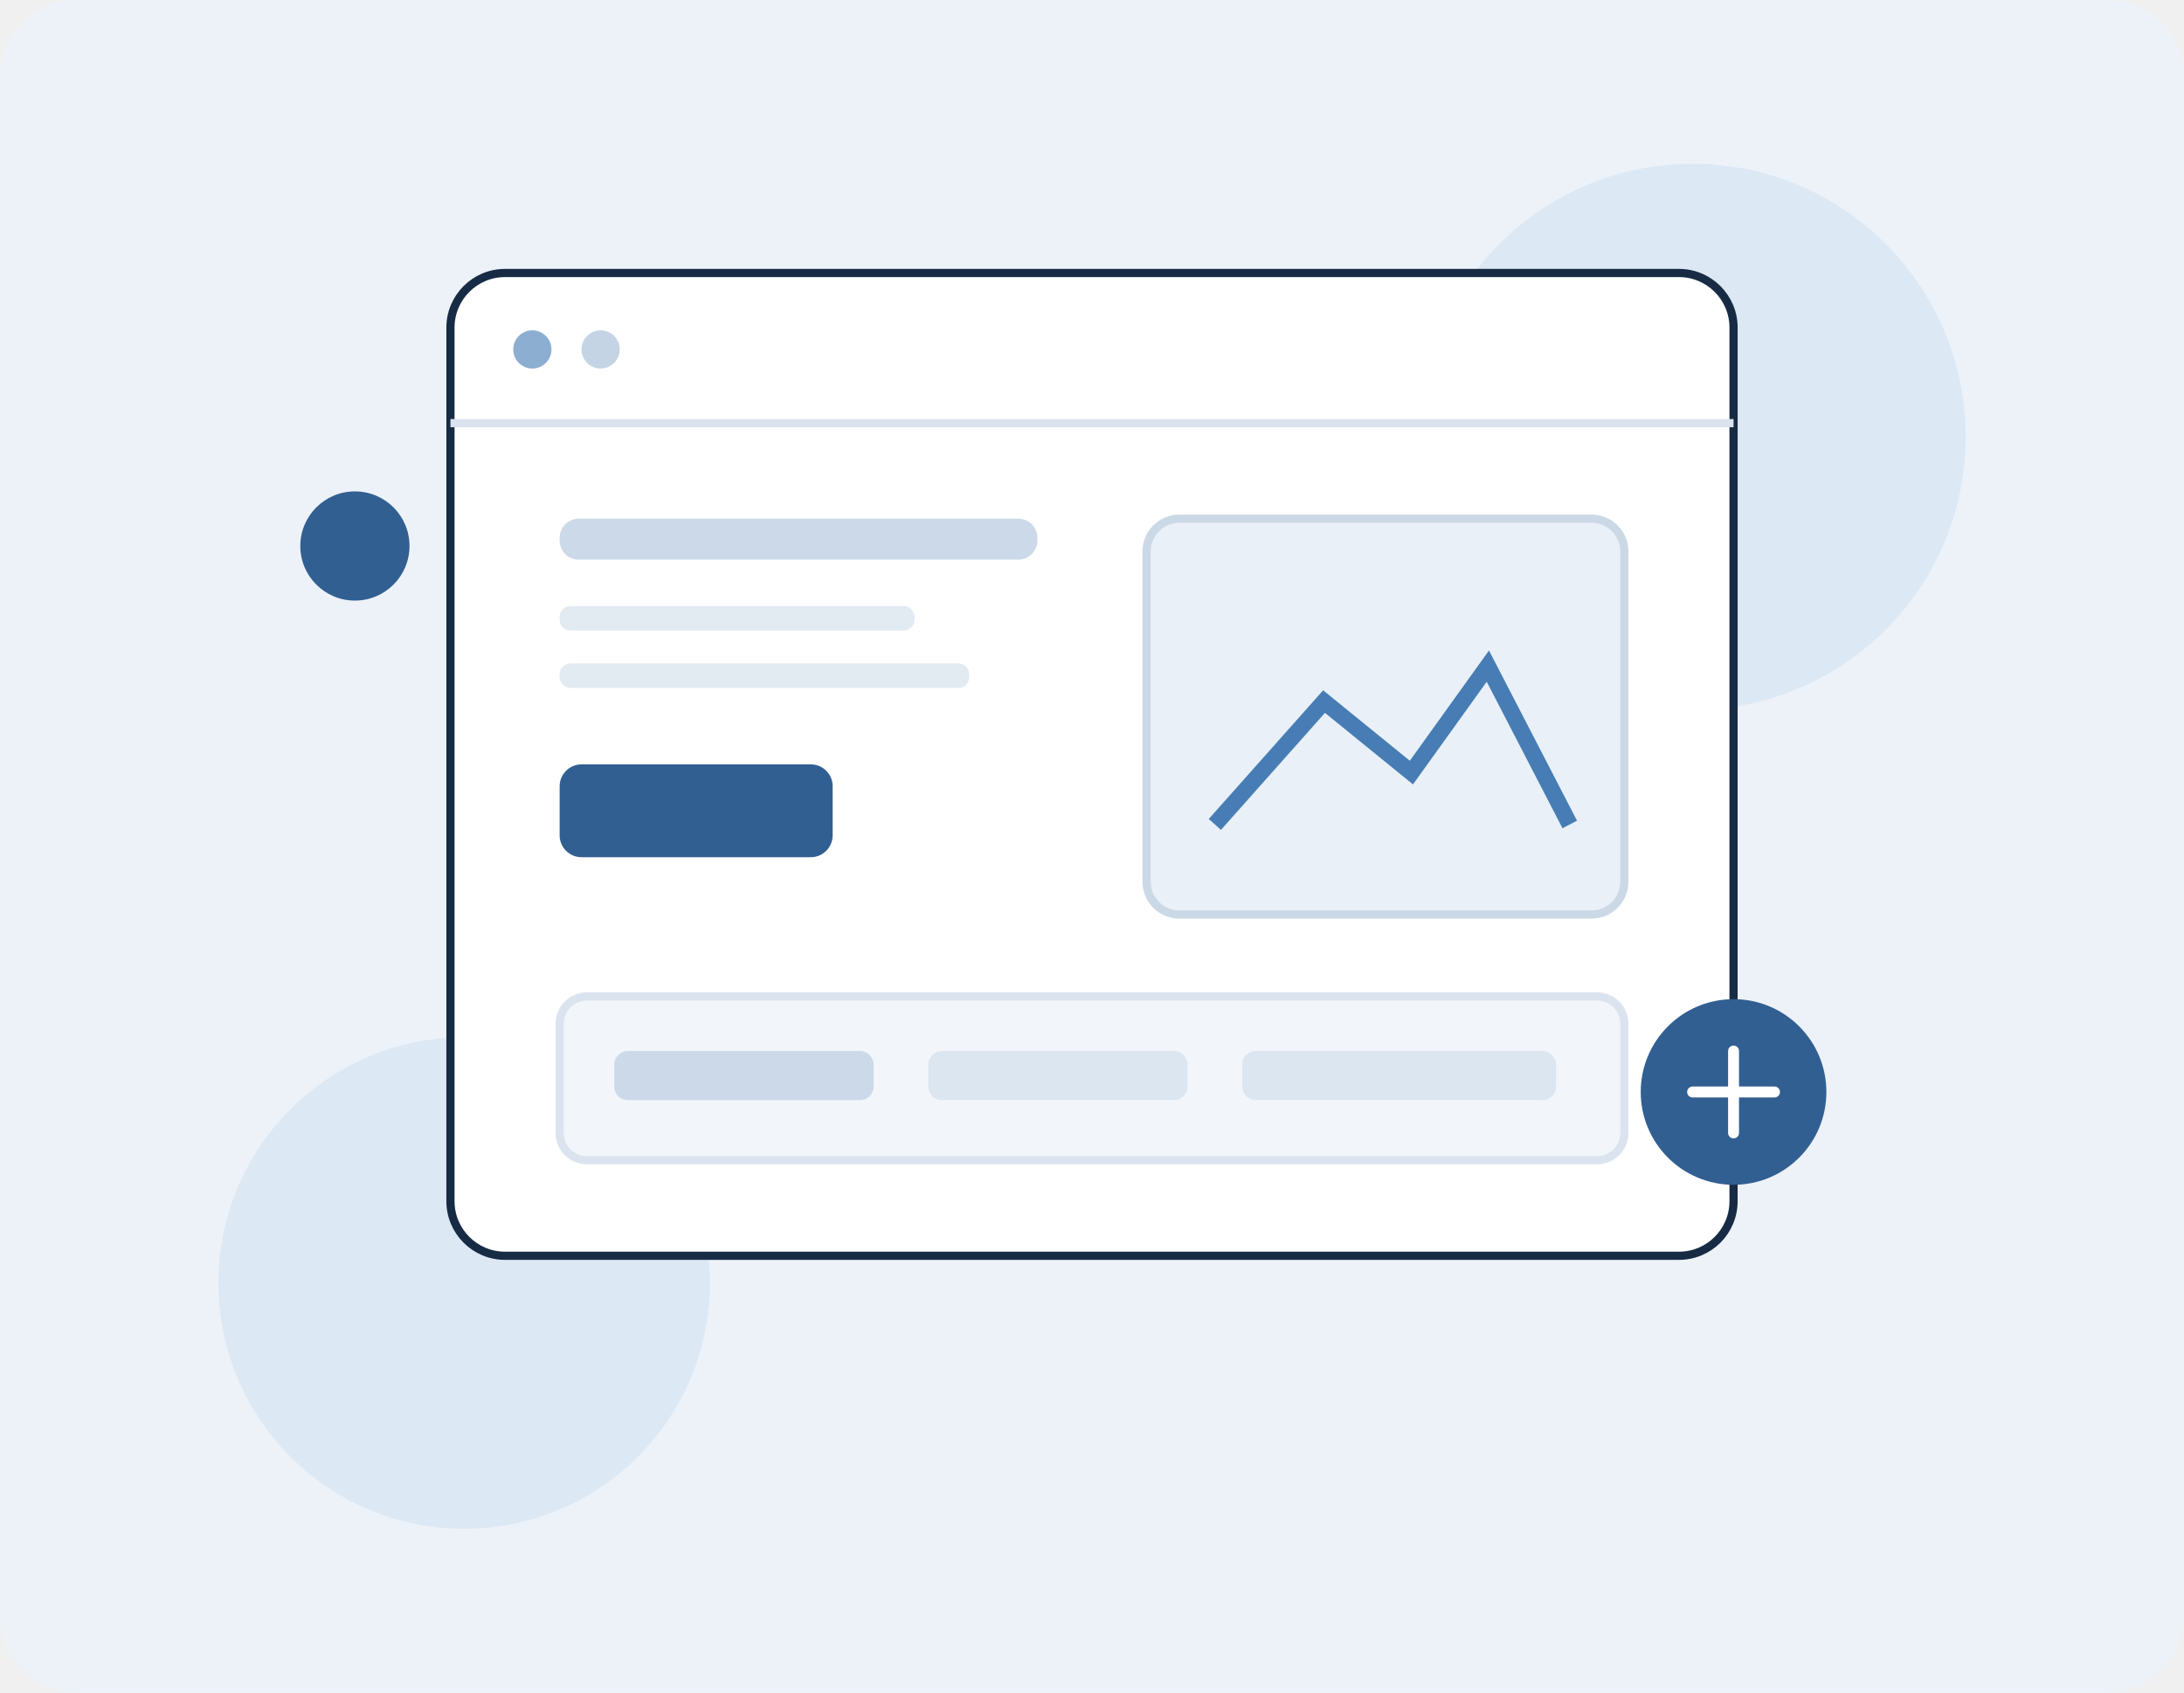
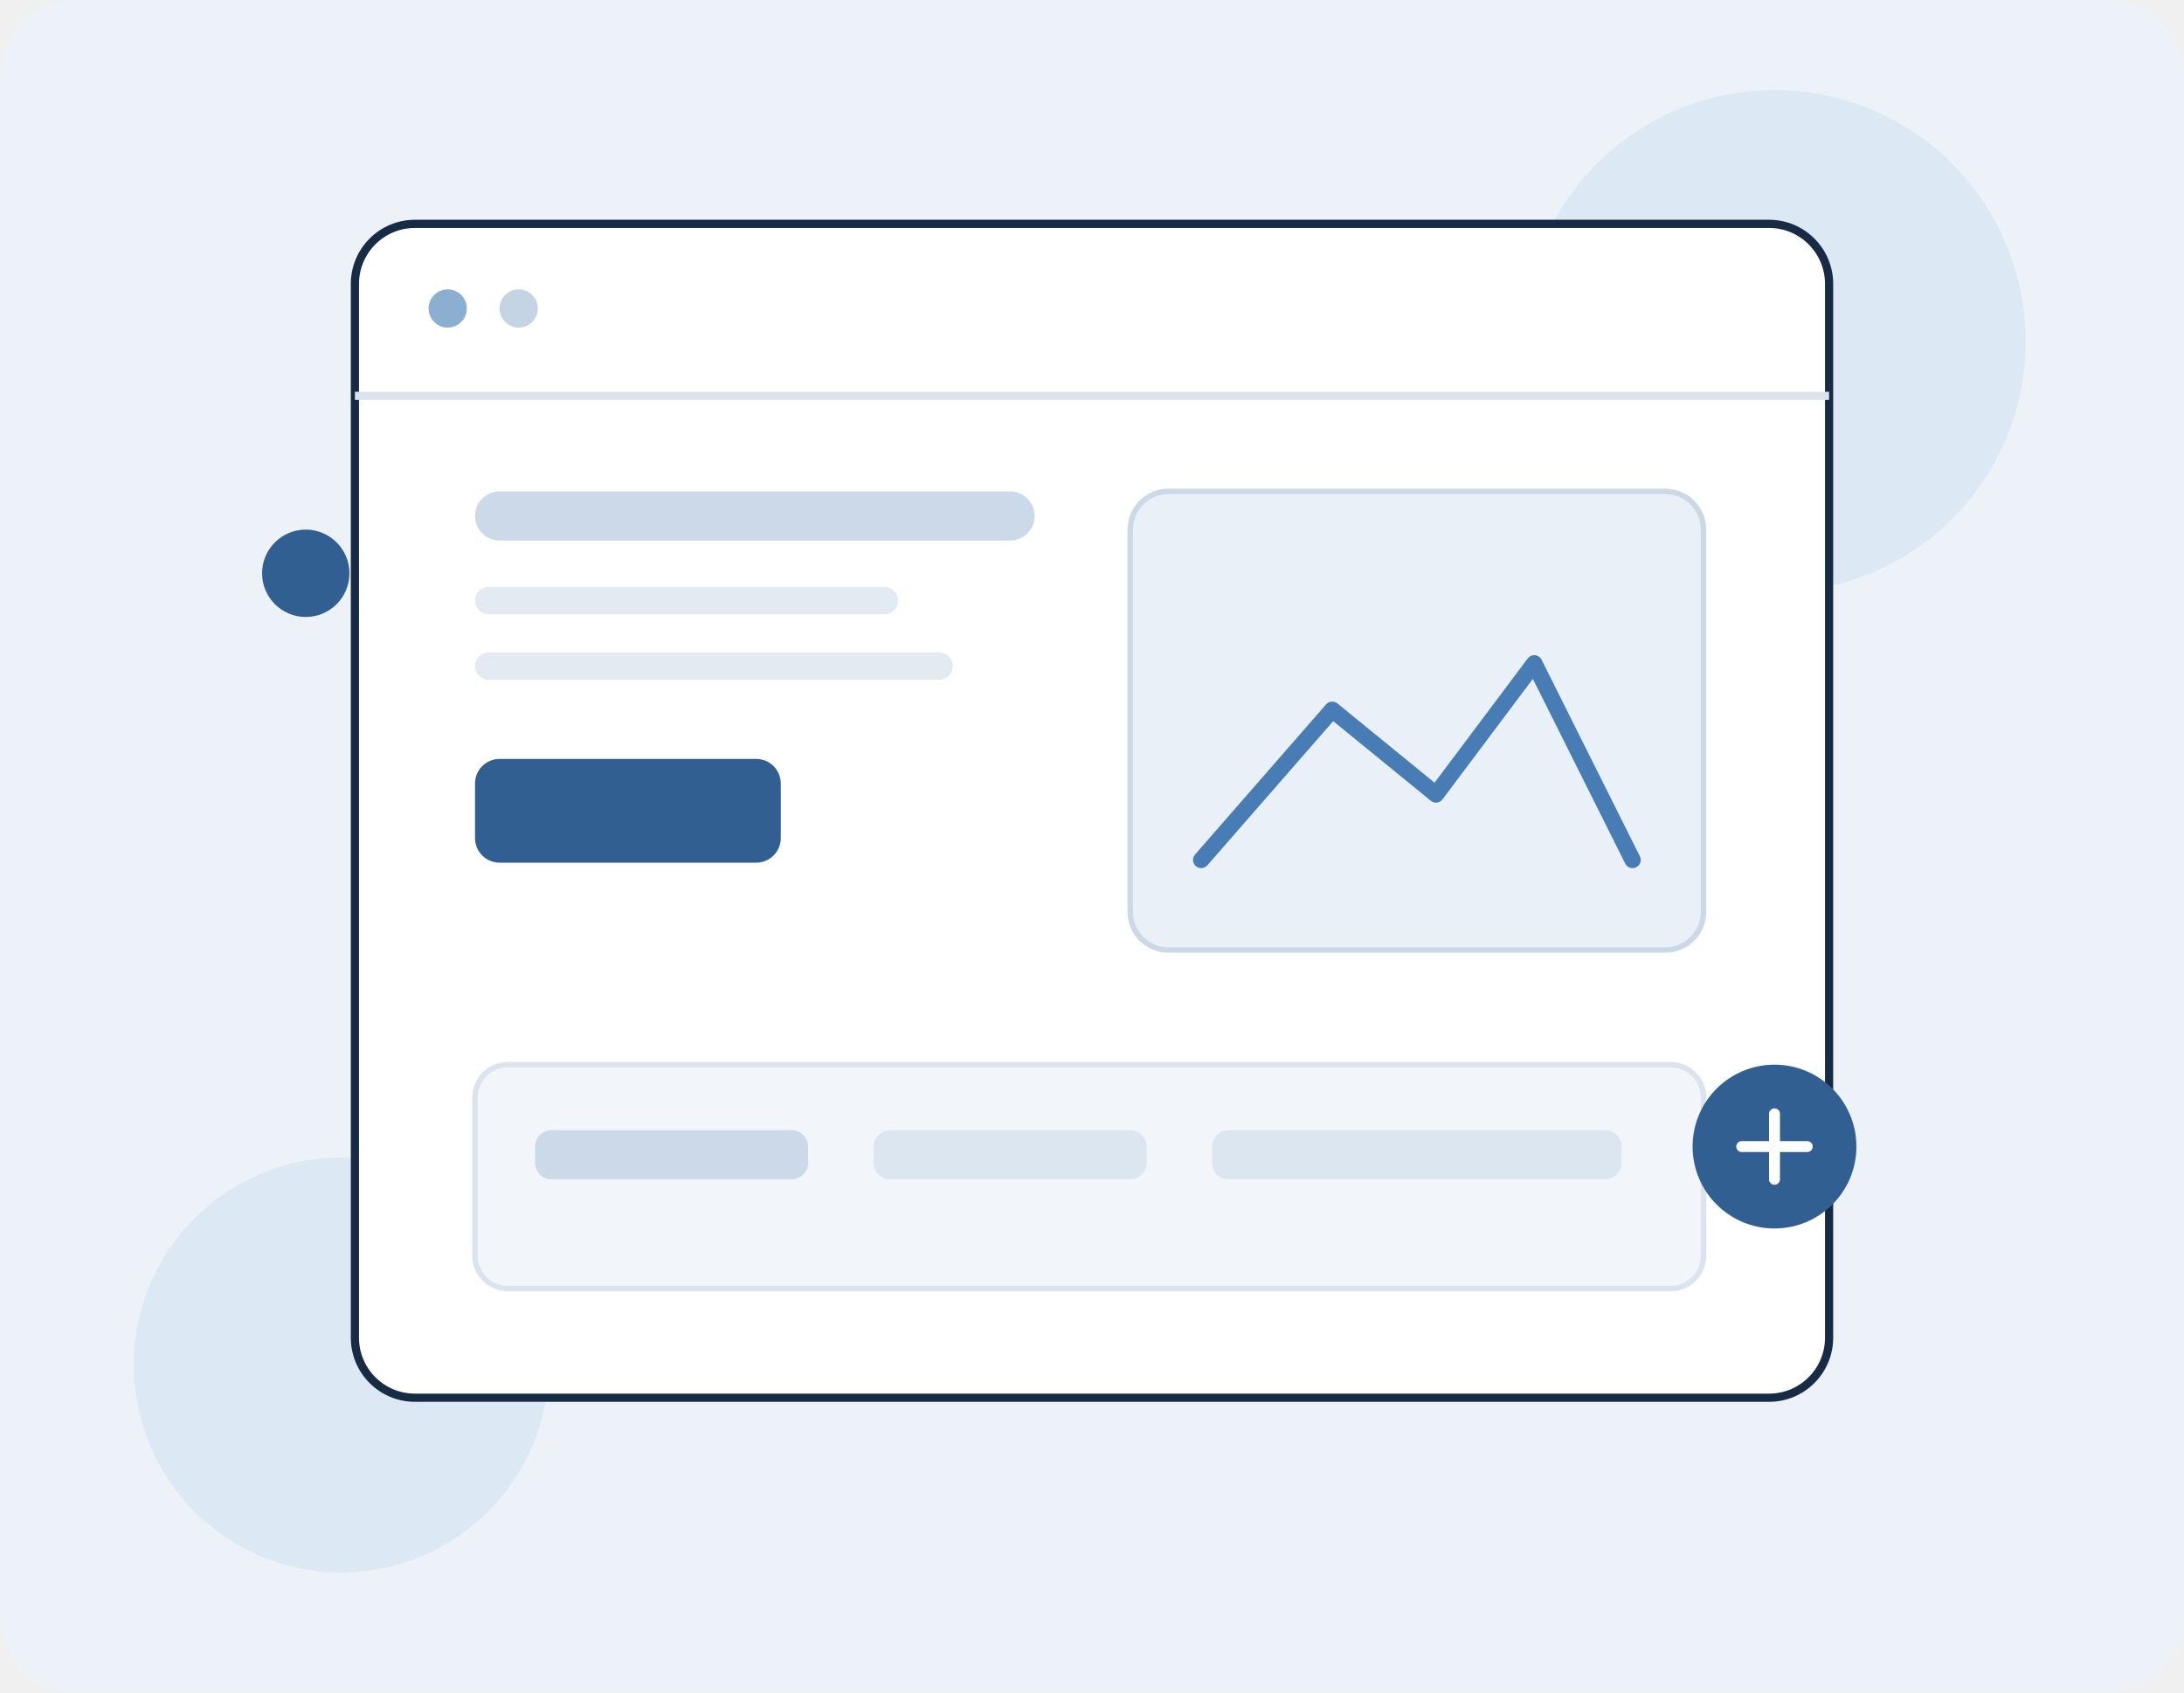
<svg xmlns="http://www.w3.org/2000/svg" viewBox="0 0 800 620">
-   <rect width="800" height="620" rx="28" fill="#edf2f8" />
-   <circle cx="620" cy="160" r="100" fill="#dce8f4" />
-   <circle cx="170" cy="470" r="90" fill="#dce8f4" />
-   <g stroke="#172b45" stroke-width="3">
-     <rect x="165" y="100" width="470" height="360" rx="20" fill="#fff" />
-     <path d="M165 155h470" stroke="#dbe4ee" />
-     <circle cx="195" cy="128" r="7" fill="#8caed0" stroke="none" />
-     <circle cx="220" cy="128" r="7" fill="#c4d4e5" stroke="none" />
-     <rect x="205" y="190" width="175" height="15" rx="7" fill="#cbd9e8" stroke="none" />
-     <rect x="205" y="222" width="130" height="9" rx="4" fill="#e2eaf2" stroke="none" />
-     <rect x="205" y="243" width="150" height="9" rx="4" fill="#e2eaf2" stroke="none" />
-     <rect x="205" y="280" width="100" height="34" rx="8" fill="#315f91" stroke="none" />
-     <rect x="420" y="190" width="175" height="145" rx="12" fill="#eaf0f7" stroke="#cbd8e6" />
-     <path d="M445 302l40-45 32 26 28-39 30 58" fill="none" stroke="#477db4" stroke-width="6" />
-     <rect x="205" y="365" width="390" height="60" rx="10" fill="#f2f6fa" stroke="#dbe4ee" />
-     <rect x="225" y="385" width="95" height="18" rx="5" fill="#cbd9e8" stroke="none" />
-     <rect x="340" y="385" width="95" height="18" rx="5" fill="#dce6f0" stroke="none" />
-     <rect x="455" y="385" width="115" height="18" rx="5" fill="#dce6f0" stroke="none" />
+   <defs>
+     <clipPath id="frame">
+       <rect x="0" y="0" width="800" height="620" rx="28" />
+     </clipPath>
+   </defs>
+   <g clip-path="url(#frame)">
+     <rect width="800" height="620" fill="#edf2f8" />
+     <circle cx="650" cy="125" r="92" fill="#dce8f4" />
+     <circle cx="125" cy="500" r="76" fill="#dce8f4" />
+     <rect x="130" y="82" width="540" height="430" rx="22" fill="#fff" stroke="#172b45" stroke-width="3" />
+     <path d="M130 145h540" stroke="#dbe4ee" stroke-width="3" />
+     <circle cx="164" cy="113" r="7" fill="#8caed0" />
+     <circle cx="190" cy="113" r="7" fill="#c4d4e5" />
+     <rect x="174" y="180" width="205" height="18" rx="9" fill="#cbd9e8" />
+     <rect x="174" y="215" width="155" height="10" rx="5" fill="#e2eaf2" />
+     <rect x="174" y="239" width="175" height="10" rx="5" fill="#e2eaf2" />
+     <rect x="174" y="278" width="112" height="38" rx="9" fill="#315f91" />
+     <rect x="414" y="180" width="210" height="168" rx="14" fill="#eaf0f7" stroke="#cbd8e6" stroke-width="2" />
+     <path d="M440 315l48-55 38 31 36-48 36 72" fill="none" stroke="#477db4" stroke-width="6" stroke-linecap="round" stroke-linejoin="round" />
+     <rect x="174" y="390" width="450" height="82" rx="12" fill="#f2f6fa" stroke="#dbe4ee" stroke-width="2" />
+     <rect x="196" y="414" width="100" height="18" rx="6" fill="#cbd9e8" />
+     <rect x="320" y="414" width="100" height="18" rx="6" fill="#dce6f0" />
+     <rect x="444" y="414" width="150" height="18" rx="6" fill="#dce6f0" />
+     <circle cx="650" cy="420" r="30" fill="#315f91" />
+     <path d="M638 420h24m-12-12v24" stroke="#fff" stroke-width="4" stroke-linecap="round" />
+     <circle cx="112" cy="210" r="16" fill="#315f91" />
  </g>
-   <g fill="#315f91">
-     <circle cx="635" cy="400" r="34" />
-     <circle cx="130" cy="200" r="20" />
-   </g>
-   <path d="M620 400h30m-15-15v30" stroke="#fff" stroke-width="4" stroke-linecap="round" />
</svg>
